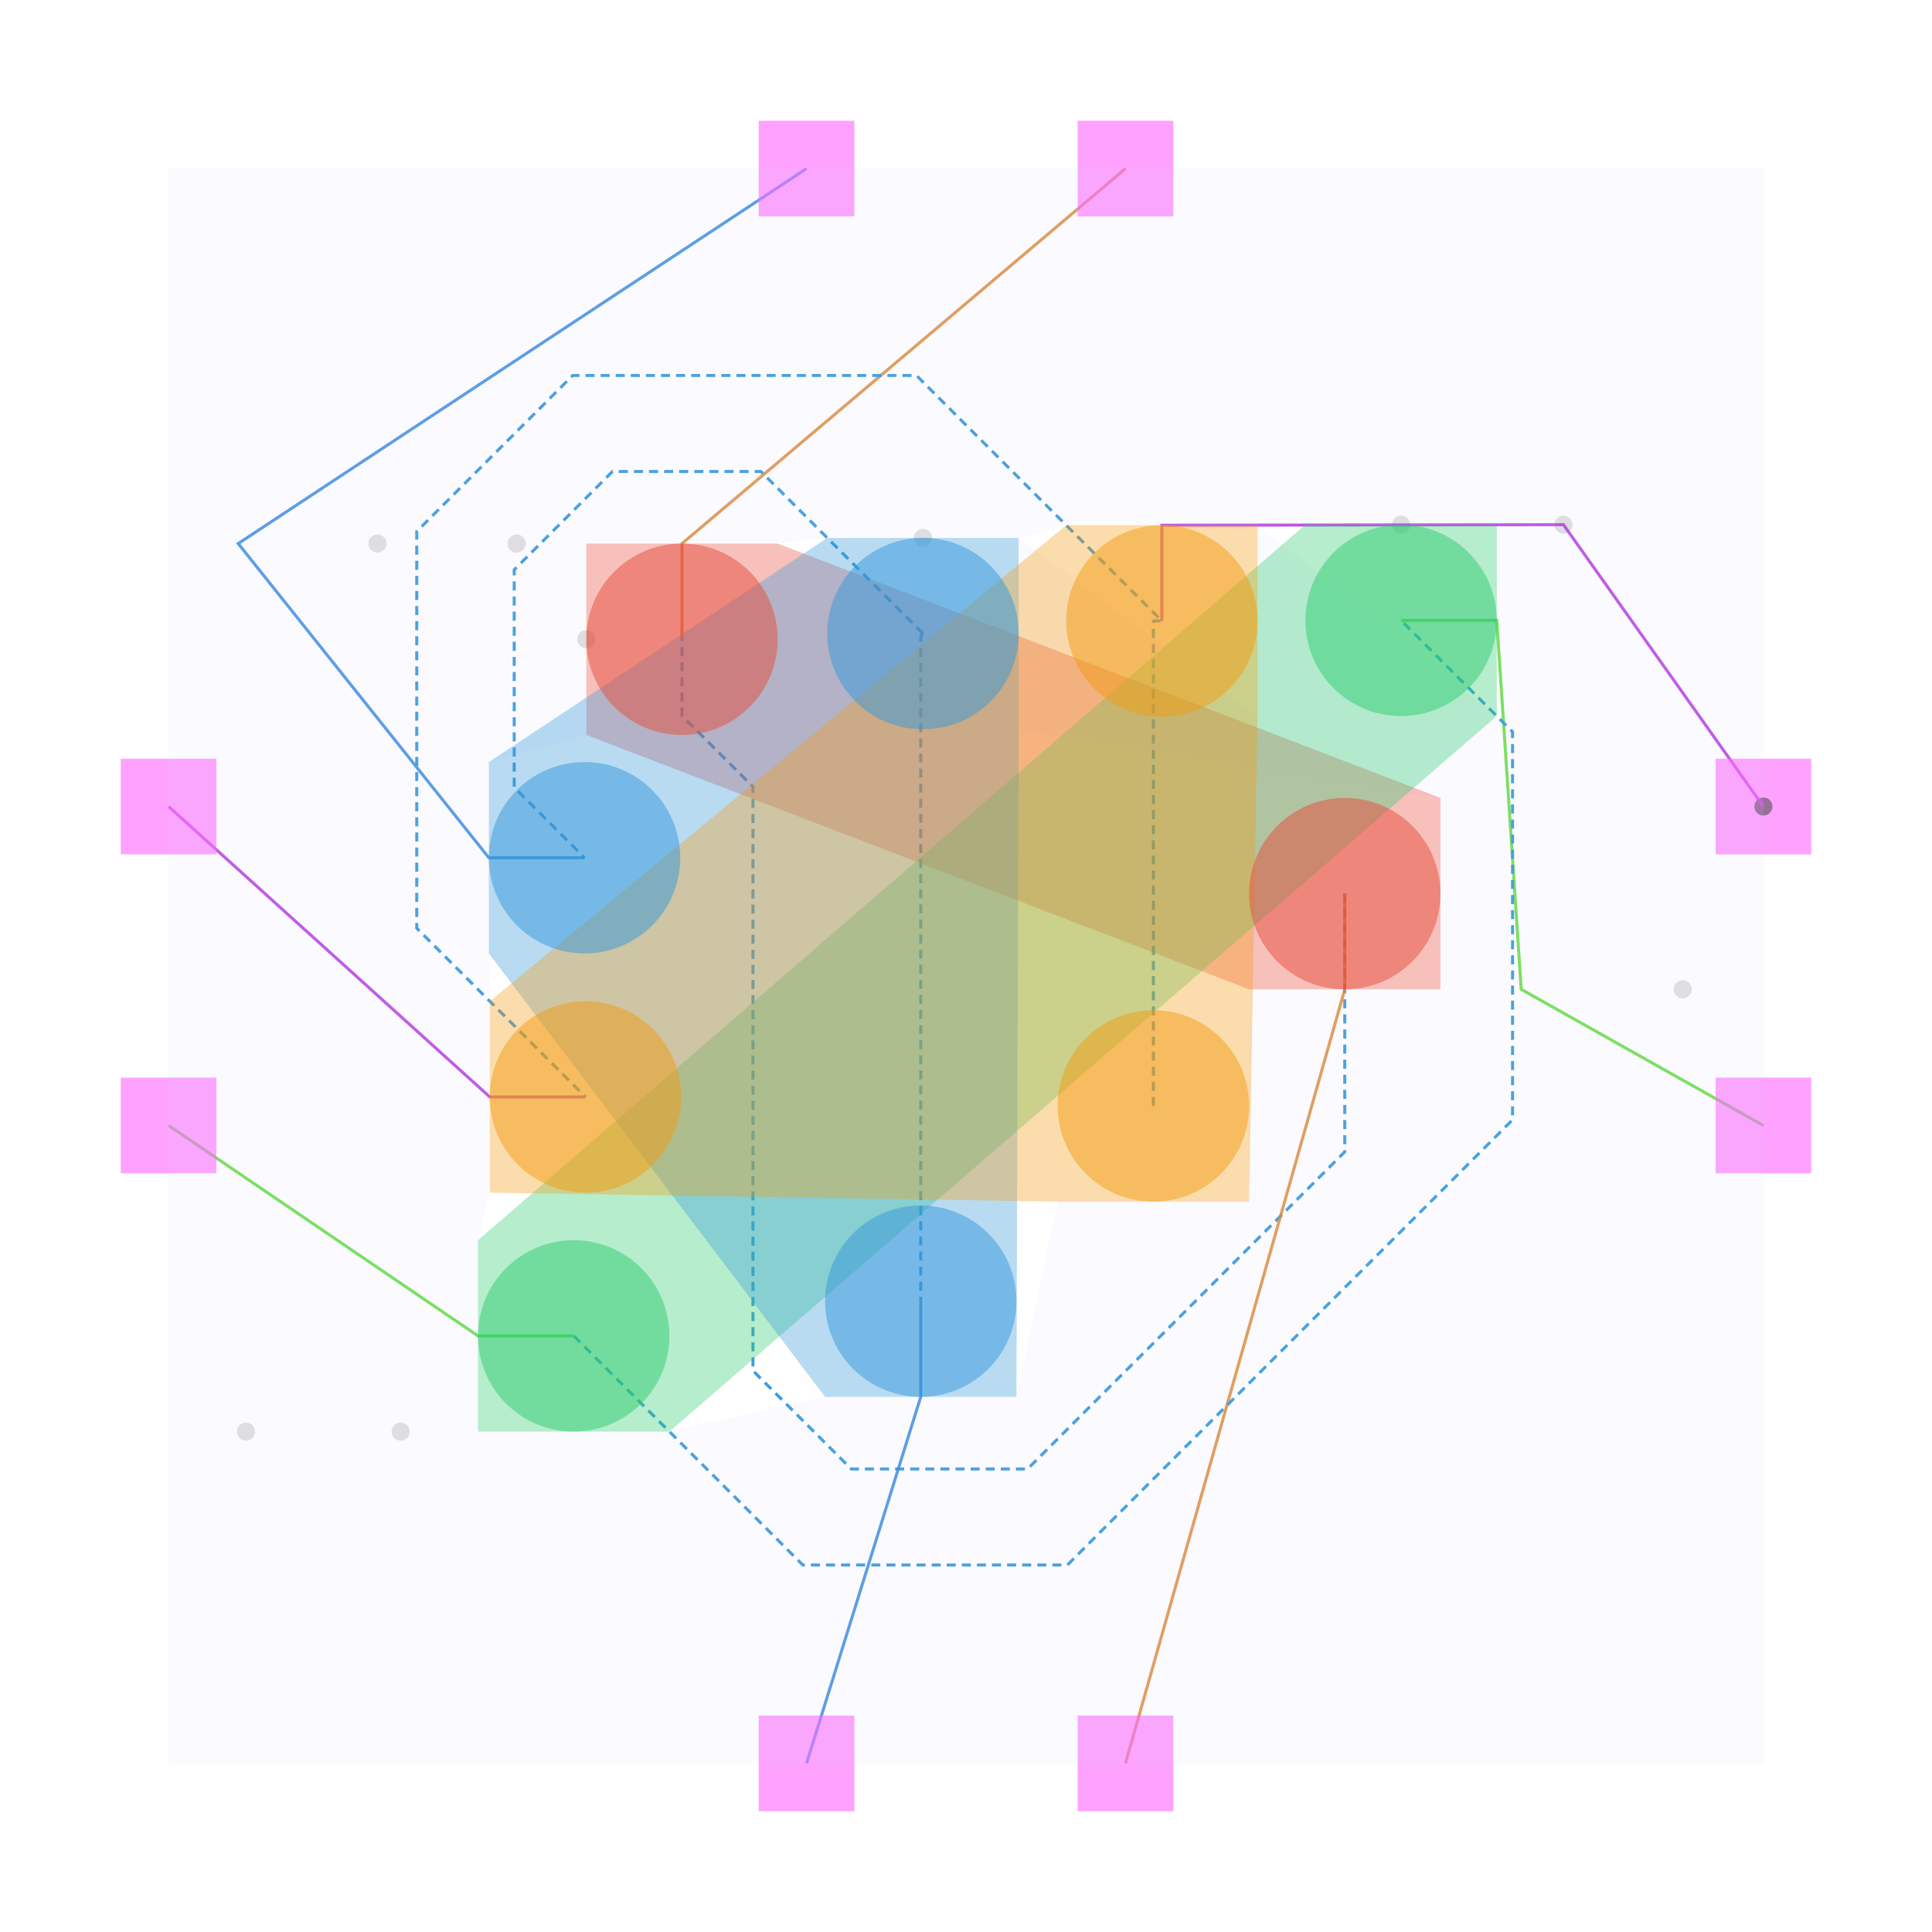
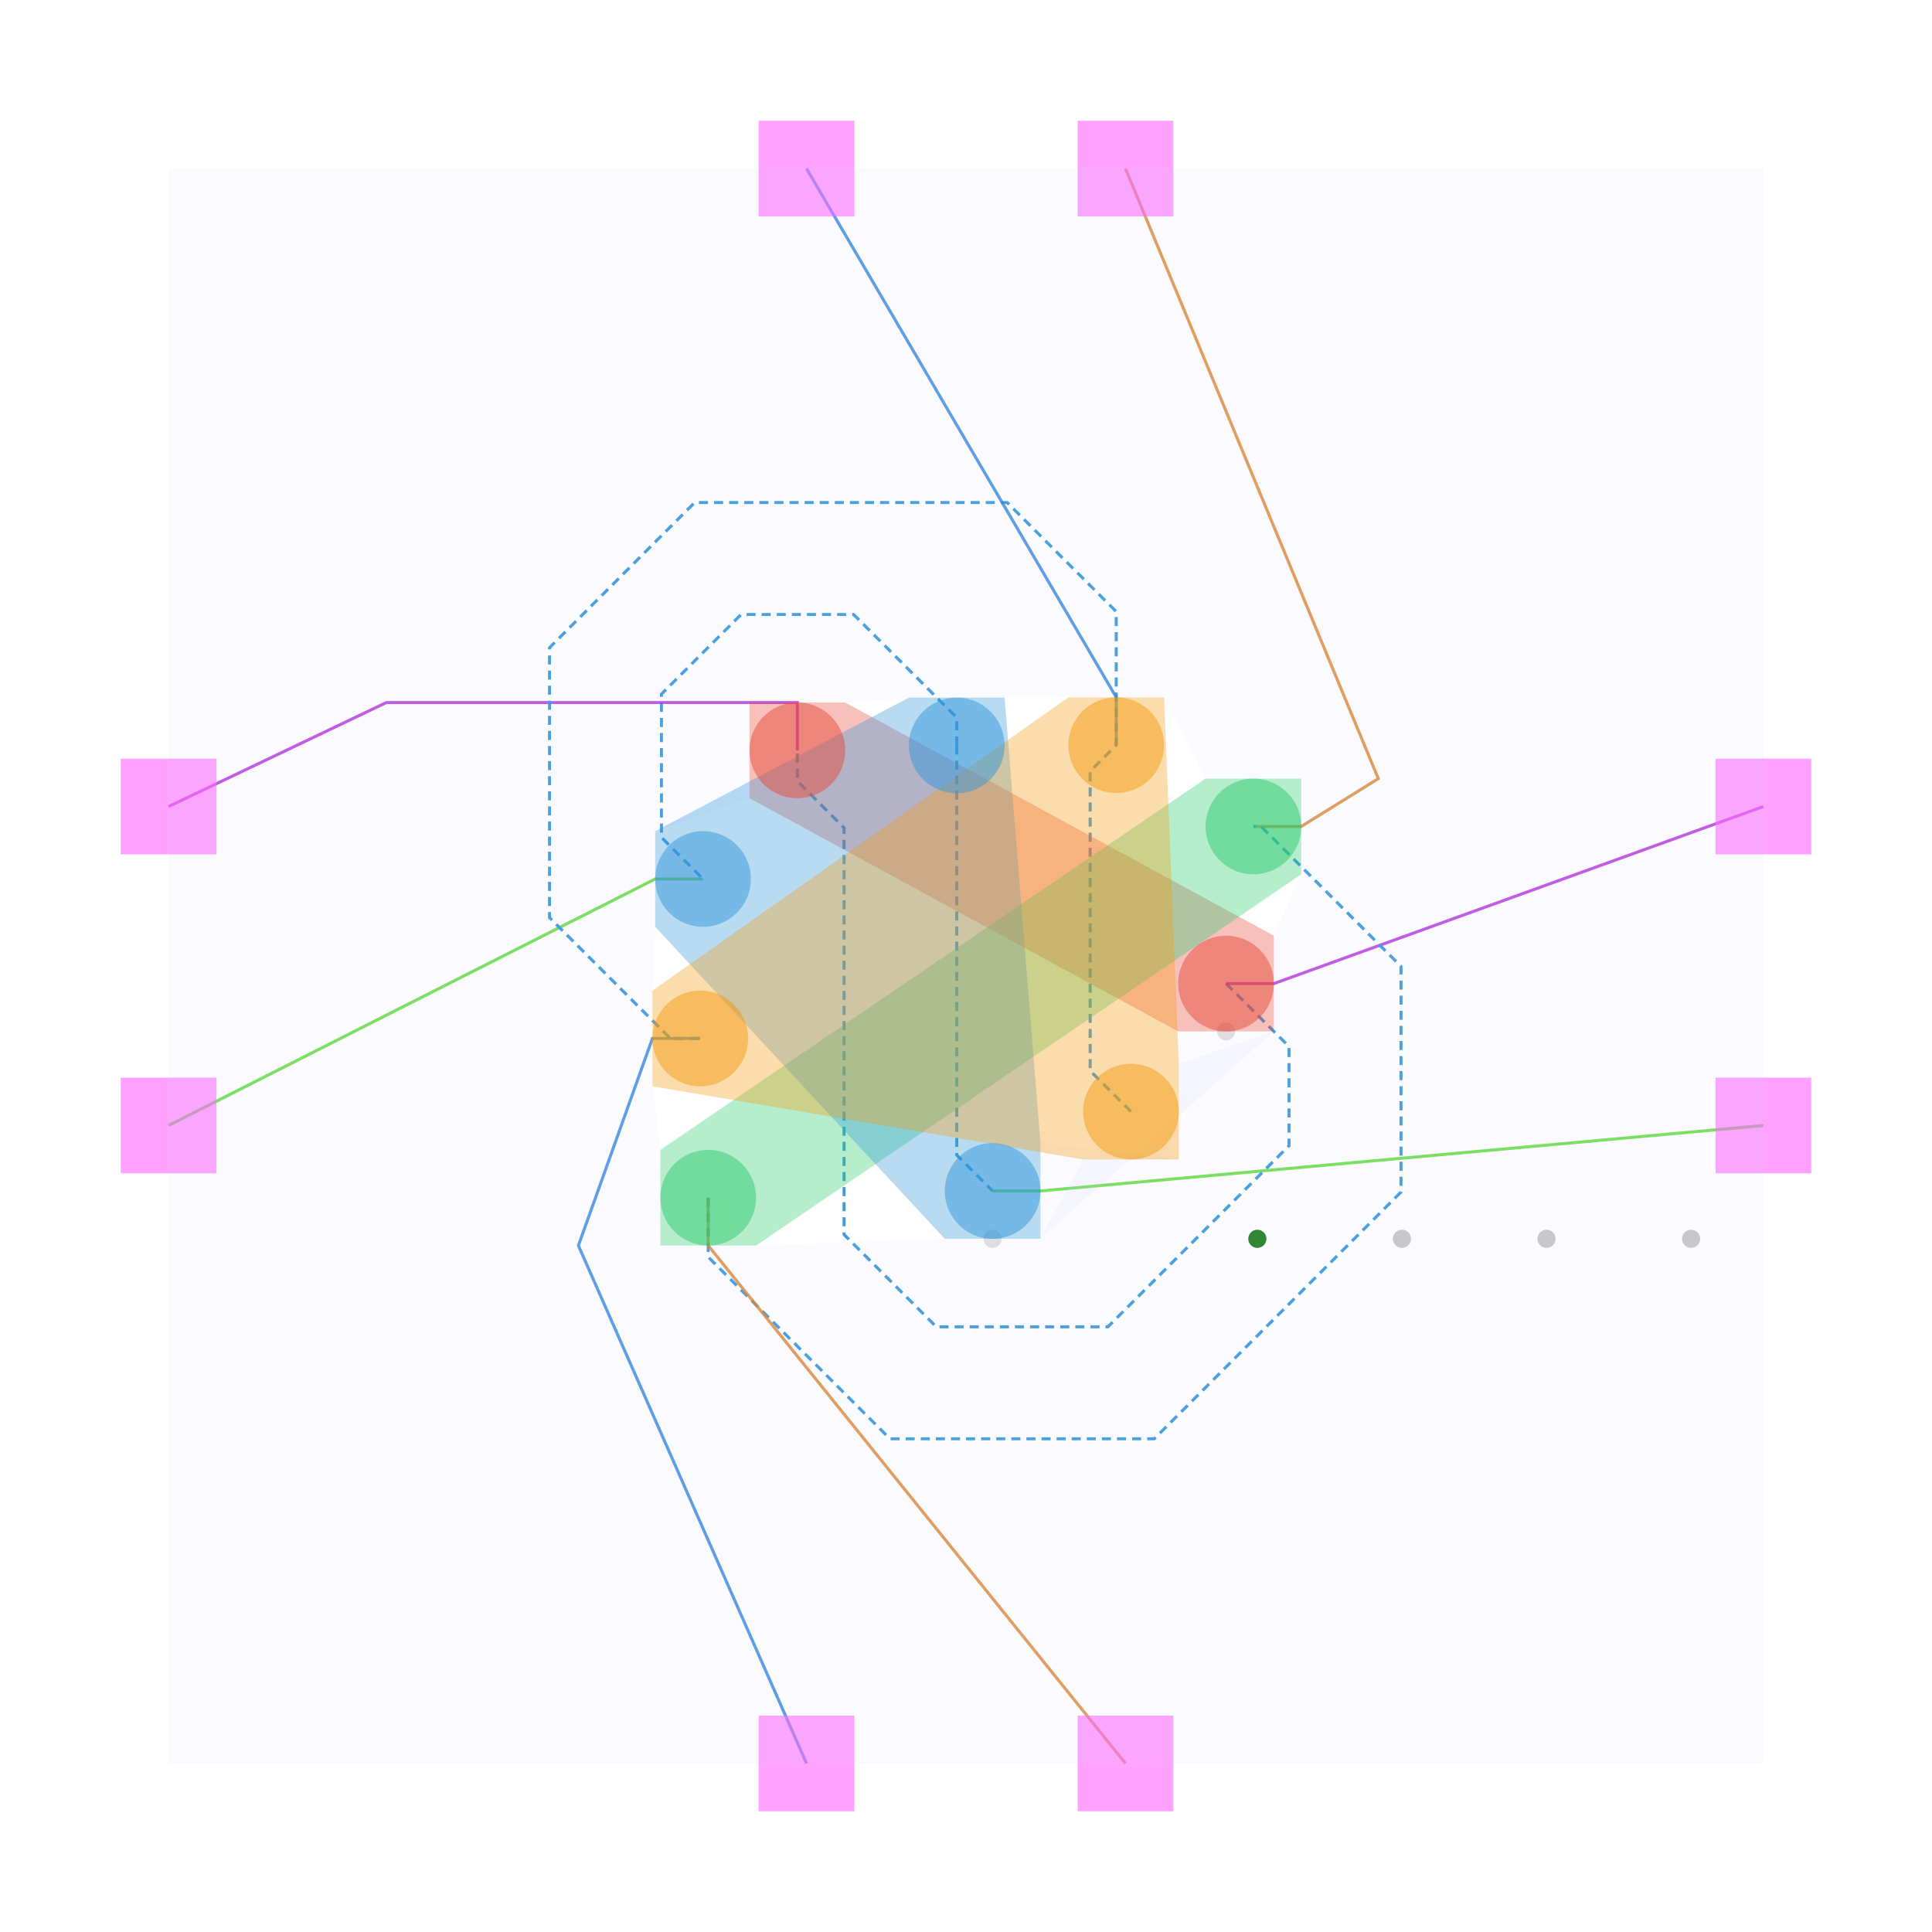
<svg xmlns="http://www.w3.org/2000/svg" width="640" height="640" viewBox="0 0 640 640">
  <rect width="100%" height="100%" fill="white" />
  <g>
-     <circle data-type="point" data-label="conn:LR:end-port g: 5.45 h: 0.00 f: 5.45" data-x="2.5" data-y="0.4999999999999999" cx="584.151" cy="267.17" r="3" fill="green" />
+     <circle data-type="point" data-label="via:B-R_1 g: 1.49 h: 2.00 f: 2.60" data-x="0.9133954" data-y="-0.855274" cx="416.51" cy="410.369" r="3" fill="green" />
  </g>
  <g>
-     <circle data-type="point" data-label="via:net4-T g: 4.51 h: 2.00 f: 5.61" data-x="-0.13489400000000001" data-y="1.342149" cx="305.747" cy="178.188" r="3" fill="rgba(128, 128, 128, 0.25)" />
+     <circle data-type="point" data-label="via:B-R_2 g: 1.49 h: 2.00 f: 2.60" data-x="1.366711" data-y="-0.855274" cx="464.407" cy="410.369" r="3" fill="rgba(128, 128, 128, 0.25)" />
  </g>
  <g>
-     <circle data-type="point" data-label="via:T-L_1 g: 4.73 h: 2.00 f: 5.84" data-x="-1.845231" data-y="1.324371" cx="125.032" cy="180.066" r="3" fill="rgba(128, 128, 128, 0.25)" />
+     <circle data-type="point" data-label="via:B-R_3 g: 1.49 h: 2.00 f: 2.60" data-x="1.8200265999999998" data-y="-0.855274" cx="512.305" cy="410.369" r="3" fill="rgba(128, 128, 128, 0.25)" />
  </g>
  <g>
-     <circle data-type="point" data-label="via:T-L_2 g: 4.77 h: 2.00 f: 5.87" data-x="-1.4087183333333333" data-y="1.324371" cx="171.154" cy="180.066" r="3" fill="rgba(128, 128, 128, 0.25)" />
+     <circle data-type="point" data-label="via:B-R_4 g: 1.49 h: 2.00 f: 2.60" data-x="2.2733422" data-y="-0.855274" cx="560.202" cy="410.369" r="3" fill="rgba(128, 128, 128, 0.25)" />
  </g>
  <g>
-     <circle data-type="point" data-label="via:net3-T g: 4.82 h: 2.00 f: 5.92" data-x="1.364053" data-y="1.383575" cx="464.126" cy="173.811" r="3" fill="rgba(128, 128, 128, 0.25)" />
+     <circle data-type="point" data-label="via:B-R_1 g: 1.56 h: 2.00 f: 2.66" data-x="0.9133954" data-y="-0.855274" cx="416.51" cy="410.369" r="3" fill="rgba(128, 128, 128, 0.25)" />
  </g>
  <g>
-     <circle data-type="point" data-label="via:net1-L g: 5.08 h: 2.00 f: 6.18" data-x="-1.190462" data-y="1.024371" cx="194.215" cy="211.765" r="3" fill="rgba(128, 128, 128, 0.25)" />
+     <circle data-type="point" data-label="via:B-R_2 g: 1.56 h: 2.00 f: 2.66" data-x="1.366711" data-y="-0.855274" cx="464.407" cy="410.369" r="3" fill="rgba(128, 128, 128, 0.25)" />
  </g>
  <g>
-     <circle data-type="point" data-label="via:B-L_1 g: 5.15 h: 2.00 f: 6.25" data-x="-1.772446" data-y="-1.459683" cx="132.723" cy="474.231" r="3" fill="rgba(128, 128, 128, 0.25)" />
+     <circle data-type="point" data-label="via:B-R_3 g: 1.56 h: 2.00 f: 2.66" data-x="1.8200265999999998" data-y="-0.855274" cx="512.305" cy="410.369" r="3" fill="rgba(128, 128, 128, 0.25)" />
  </g>
  <g>
-     <circle data-type="point" data-label="via:B-R_1 g: 6.43 h: 1.00 f: 6.98" data-x="2.2468735" data-y="-0.073099" cx="557.406" cy="327.724" r="3" fill="rgba(128, 128, 128, 0.25)" />
+     <circle data-type="point" data-label="via:B-R_4 g: 1.56 h: 2.00 f: 2.66" data-x="2.2733422" data-y="-0.855274" cx="560.202" cy="410.369" r="3" fill="rgba(128, 128, 128, 0.25)" />
  </g>
  <g>
-     <circle data-type="point" data-label="via:B-L_0 g: 6.12 h: 2.00 f: 7.22" data-x="-2.257482" data-y="-1.459683" cx="81.474" cy="474.231" r="3" fill="rgba(128, 128, 128, 0.25)" />
+     <circle data-type="point" data-label="via:net1-B g: 1.70 h: 2.00 f: 2.80" data-x="0.815244" data-y="-0.20508099999999999" cx="406.139" cy="341.669" r="3" fill="rgba(128, 128, 128, 0.25)" />
  </g>
  <g>
-     <circle data-type="point" data-label="via:T-R_0 g: 7.23 h: 1.00 f: 7.78" data-x="1.87303975" data-y="1.383575" cx="517.906" cy="173.811" r="3" fill="rgba(128, 128, 128, 0.25)" />
+     <circle data-type="point" data-label="via:net4-B g: 1.91 h: 2.00 f: 3.01" data-x="0.083422" data-y="-0.855274" cx="328.814" cy="410.369" r="3" fill="rgba(128, 128, 128, 0.25)" />
  </g>
  <g>
-     <polyline data-points="0.5,2.5 -0.890462,1.324371 -0.890462,1.024371" data-type="line" data-label="" points="372.83,55.849 225.913,180.066 225.913,211.765" fill="none" stroke="hsla(30, 70%, 50%, 0.8)" stroke-width="1px" />
+     <polyline data-points="2.5,-0.5 0.233422,-0.705274 0.083422,-0.705274" data-type="line" data-label="" points="584.151,372.83 344.663,394.52 328.814,394.52" fill="none" stroke="hsla(106, 70%, 50%, 0.8)" stroke-width="1px" />
  </g>
  <g>
-     <polyline data-points="1.187494,0.226901 1.187494,-0.582618 0.193216,-1.576896 -0.359806,-1.576896 -0.667929,-1.268773 -0.667929,0.561982 -0.890462,0.784515 -0.890462,1.024371" data-type="line" data-label="" points="445.471,296.026 445.471,381.56 340.415,486.615 281.983,486.615 249.426,454.059 249.426,260.621 225.913,237.108 225.913,211.765" fill="none" stroke="rgba(52, 152, 219, 0.95)" stroke-width="1px" stroke-dasharray="3 2" />
+     <polyline data-points="-0.029,0.691542 -0.029,-0.592852 0.083422,-0.705274" data-type="line" data-label="" points="316.936,246.931 316.936,382.641 328.814,394.52" fill="none" stroke="rgba(52, 152, 219, 0.95)" stroke-width="1px" stroke-dasharray="3 2" />
  </g>
  <g>
-     <polyline data-points="1.187494,0.226901 1.187494,-0.073099 0.5,-2.5" data-type="line" data-label="" points="445.471,296.026 445.471,327.724 372.83,584.151" fill="none" stroke="hsla(30, 70%, 50%, 0.8)" stroke-width="1px" />
+     <polyline data-points="-0.029,0.691542 -0.029,0.778747 -0.352308,1.102055 -0.705218,1.102055 -0.954763,0.85251 -0.954763,0.403183 -0.824388,0.272808" data-type="line" data-label="" points="316.936,246.931 316.936,237.717 282.775,203.556 245.486,203.556 219.119,229.923 219.119,277.4 232.895,291.175" fill="none" stroke="rgba(52, 152, 219, 0.95)" stroke-width="1px" stroke-dasharray="3 2" />
  </g>
  <g>
-     <polyline data-points="-0.5,-2.5 -0.14192900000000003,-1.350896 -0.141929,-1.050896" data-type="line" data-label="" points="267.17,584.151 305.004,462.736 305.004,431.038" fill="none" stroke="hsla(210, 70%, 50%, 0.8)" stroke-width="1px" />
+     <polyline data-points="-0.824388,0.272808 -0.974388,0.272808 -2.5,-0.4999999999999998" data-type="line" data-label="" points="232.895,291.175 217.046,291.175 55.849,372.83" fill="none" stroke="hsla(106, 70%, 50%, 0.8)" stroke-width="1px" />
  </g>
  <g>
-     <polyline data-points="-0.134894,1.042149 -0.141929,1.035114 -0.141929,-1.050896" data-type="line" data-label="" points="305.747,209.886 305.004,210.629 305.004,431.038" fill="none" stroke="rgba(52, 152, 219, 0.95)" stroke-width="1px" stroke-dasharray="3 2" />
+     <polyline data-points="-2.5,0.5 -1.817036125,0.826055 -0.528763,0.826055 -0.528763,0.676055" data-type="line" data-label="" points="55.849,267.17 128.011,232.719 264.131,232.719 264.131,248.568" fill="none" stroke="hsla(286, 70%, 50%, 0.8)" stroke-width="1px" />
  </g>
  <g>
-     <polyline data-points="-0.134894,1.042149 -0.643116,1.550371 -1.108339,1.550371 -1.416462,1.242248 -1.416462,0.559918 -1.195947,0.339403" data-type="line" data-label="" points="305.747,209.886 252.048,156.187 202.892,156.187 170.336,188.744 170.336,260.839 193.636,284.139" fill="none" stroke="rgba(52, 152, 219, 0.95)" stroke-width="1px" stroke-dasharray="3 2" />
+     <polyline data-points="0.815244,-0.055081 1.01282,-0.252657 1.01282,-0.563283 0.444829,-1.131274 -0.093033,-1.131274 -0.382222,-0.842085 -0.382222,0.433097 -0.528763,0.579638 -0.528763,0.676055" data-type="line" data-label="" points="406.139,325.82 427.015,346.696 427.015,379.517 367.001,439.531 310.17,439.531 279.614,408.975 279.614,274.239 264.131,258.755 264.131,248.568" fill="none" stroke="rgba(52, 152, 219, 0.95)" stroke-width="1px" stroke-dasharray="3 2" />
  </g>
  <g>
-     <polyline data-points="-1.195947,0.339403 -1.4959470000000001,0.339403 -2.281743666666667,1.324371 -0.5,2.5" data-type="line" data-label="" points="193.636,284.139 161.938,284.139 78.91,180.066 267.17,55.849" fill="none" stroke="hsla(210, 70%, 50%, 0.8)" stroke-width="1px" />
+     <polyline data-points="0.815244,-0.055081 0.965244,-0.05508099999999999 2.5,0.5" data-type="line" data-label="" points="406.139,325.82 421.988,325.82 584.151,267.17" fill="none" stroke="hsla(286, 70%, 50%, 0.8)" stroke-width="1px" />
  </g>
  <g>
-     <polyline data-points="2.5,-0.5 1.7406205000000001,-0.073099 1.664053,1.083575 1.364053,1.083575" data-type="line" data-label="" points="584.151,372.83 503.915,327.724 495.824,205.509 464.126,205.509" fill="none" stroke="hsla(106, 70%, 50%, 0.8)" stroke-width="1px" />
+     <polyline data-points="0.5,2.5 1.2926191666666667,0.587488 1.051143,0.437488 0.901143,0.437488" data-type="line" data-label="" points="372.83,55.849 456.579,257.926 431.064,273.775 415.215,273.775" fill="none" stroke="hsla(30, 70%, 50%, 0.8)" stroke-width="1px" />
  </g>
  <g>
-     <polyline data-points="-1.229928,-1.159683 -0.511715,-1.877896 0.317894,-1.877896 1.713494,-0.482296 1.713494,0.734134 1.364053,1.083575" data-type="line" data-label="" points="190.045,442.533 265.932,518.419 353.589,518.419 501.048,370.96 501.048,242.431 464.126,205.509" fill="none" stroke="rgba(52, 152, 219, 0.95)" stroke-width="1px" stroke-dasharray="3 2" />
+     <polyline data-points="-0.808222,-0.726499 -0.808222,-0.912474 -0.238422,-1.482274 0.590217,-1.482274 1.36382,-0.708672 1.36382,-0.001202 0.92513,0.437488 0.901143,0.437488" data-type="line" data-label="" points="234.603,396.762 234.603,416.412 294.808,476.618 382.363,476.618 464.102,394.879 464.102,320.127 417.75,273.775 415.215,273.775" fill="none" stroke="rgba(52, 152, 219, 0.95)" stroke-width="1px" stroke-dasharray="3 2" />
  </g>
  <g>
-     <polyline data-points="-1.229928,-1.159683 -1.529928,-1.159683 -2.5,-0.5" data-type="line" data-label="" points="190.045,442.533 158.347,442.533 55.849,372.83" fill="none" stroke="hsla(106, 70%, 50%, 0.8)" stroke-width="1px" />
+     <polyline data-points="-0.808222,-0.726499 -0.808222,-0.876499 0.5,-2.5" data-type="line" data-label="" points="234.603,396.762 234.603,412.611 372.83,584.151" fill="none" stroke="hsla(30, 70%, 50%, 0.8)" stroke-width="1px" />
  </g>
  <g>
-     <polyline data-points="-2.5,0.5 -1.492929,-0.410594 -1.192929,-0.410594" data-type="line" data-label="" points="55.849,267.17 162.257,363.384 193.955,363.384" fill="none" stroke="hsla(286, 70%, 50%, 0.8)" stroke-width="1px" />
+     <polyline data-points="-0.5,-2.5 -1.215185,-0.876499 -0.983162,-0.227118 -0.833162,-0.227118" data-type="line" data-label="" points="267.17,584.151 191.603,412.611 216.119,343.997 231.968,343.997" fill="none" stroke="hsla(210, 70%, 50%, 0.8)" stroke-width="1px" />
  </g>
  <g>
-     <polyline data-points="0.587494,-0.438741 0.587494,1.080547 0.588906,1.081959 0.614052,1.081959 -0.15536,1.851371 -1.233017,1.851371 -1.721947,1.362441 -1.721947,0.118424 -1.192929,-0.410594" data-type="line" data-label="" points="382.075,366.358 382.075,205.829 382.224,205.68 384.881,205.68 303.585,124.383 189.719,124.383 138.058,176.044 138.058,307.487 193.955,363.384" fill="none" stroke="rgba(52, 152, 219, 0.95)" stroke-width="1px" stroke-dasharray="3 2" />
+     <polyline data-points="0.517145,-0.456503 0.389244,-0.328602 0.389244,0.610646 0.471002,0.692404 0.471002,1.111132 0.129079,1.453055 -0.850606,1.453055 -1.305763,0.997899 -1.305763,0.151728 -0.926917,-0.227118 -0.833162,-0.227118" data-type="line" data-label="" points="374.642,368.234 361.128,354.72 361.128,255.479 369.766,246.84 369.766,202.597 333.639,166.47 230.125,166.47 182.033,214.562 182.033,303.968 222.062,343.997 231.968,343.997" fill="none" stroke="rgba(52, 152, 219, 0.95)" stroke-width="1px" stroke-dasharray="3 2" />
  </g>
  <g>
-     <polyline data-points="0.614052,1.081959 0.614052,1.381959 1.87303975,1.383575 2.5,0.4999999999999999" data-type="line" data-label="" points="384.881,205.68 384.881,173.982 517.906,173.811 584.151,267.17" fill="none" stroke="hsla(286, 70%, 50%, 0.8)" stroke-width="1px" />
+     <polyline data-points="0.471002,0.692404 0.471002,0.842404 -0.5,2.5" data-type="line" data-label="" points="369.766,246.84 369.766,230.991 267.17,55.849" fill="none" stroke="hsla(210, 70%, 50%, 0.8)" stroke-width="1px" />
  </g>
  <g>
    <rect data-type="rect" data-label="" data-x="-2.5" data-y="0.5" x="40" y="251.321" width="31.698" height="31.698" fill="rgba(255, 100, 255, 0.6)" stroke="black" stroke-width="0.009" />
  </g>
  <g>
    <rect data-type="rect" data-label="" data-x="2.5" data-y="0.5" x="568.302" y="251.321" width="31.698" height="31.698" fill="rgba(255, 100, 255, 0.6)" stroke="black" stroke-width="0.009" />
  </g>
  <g>
    <rect data-type="rect" data-label="" data-x="2.5" data-y="-0.5" x="568.302" y="356.981" width="31.698" height="31.698" fill="rgba(255, 100, 255, 0.6)" stroke="black" stroke-width="0.009" />
  </g>
  <g>
    <rect data-type="rect" data-label="" data-x="-2.5" data-y="-0.5" x="40" y="356.981" width="31.698" height="31.698" fill="rgba(255, 100, 255, 0.6)" stroke="black" stroke-width="0.009" />
  </g>
  <g>
    <rect data-type="rect" data-label="" data-x="0.5" data-y="2.5" x="356.981" y="40" width="31.698" height="31.698" fill="rgba(255, 100, 255, 0.6)" stroke="black" stroke-width="0.009" />
  </g>
  <g>
    <rect data-type="rect" data-label="" data-x="0.5" data-y="-2.5" x="356.981" y="568.302" width="31.698" height="31.698" fill="rgba(255, 100, 255, 0.6)" stroke="black" stroke-width="0.009" />
  </g>
  <g>
    <rect data-type="rect" data-label="" data-x="-0.5" data-y="-2.5" x="251.321" y="568.302" width="31.698" height="31.698" fill="rgba(255, 100, 255, 0.6)" stroke="black" stroke-width="0.009" />
  </g>
  <g>
    <rect data-type="rect" data-label="" data-x="-0.5" data-y="2.5" x="251.321" y="40" width="31.698" height="31.698" fill="rgba(255, 100, 255, 0.6)" stroke="black" stroke-width="0.009" />
  </g>
  <g>
-     <polygon data-type="polygon" data-label="" data-points="-2.5,2.5 2.5,2.5 2.5,1.383575 1.664053,1.383575 1.664053,1.383575 1.064053,1.383575 0.9140520000000001,1.381959 0.31405200000000005,1.381959 0.165106,1.342149 -0.434894,1.342149 -0.590462,1.324371 -1.190462,1.324371 -1.190462,1.324371 -2.5,1.324371" points="55.849,55.849 584.151,55.849 584.151,173.811 495.824,173.811 495.824,173.811 432.428,173.811 416.579,173.982 353.183,173.982 337.445,178.188 274.049,178.188 257.612,180.066 194.215,180.066 194.215,180.066 55.849,180.066" fill="rgba(200, 200, 255, 0.1)" stroke="black" stroke-width="0.009" />
+     <polygon data-type="polygon" data-label="" data-points="-2.5,2.5 2.5,2.5 2.5,0.587488 1.051143,0.587488 1.051143,0.587488 0.751143,0.587488 0.6210019999999999,0.842404 0.321002,0.842404 0.121,0.841542 -0.179,0.841542 -0.37876299999999996,0.826055 -0.678763,0.826055 -0.678763,0.826055 -2.5,0.826055" points="55.849,55.849 584.151,55.849 584.151,257.926 431.064,257.926 431.064,257.926 399.366,257.926 385.615,230.991 353.917,230.991 332.785,231.082 301.087,231.082 279.98,232.719 248.282,232.719 248.282,232.719 55.849,232.719" fill="rgba(200, 200, 255, 0.1)" stroke="black" stroke-width="0.009" />
  </g>
  <g>
-     <polygon data-type="polygon" data-label="" data-points="-2.5,-2.5 2.5,-2.5 2.5,-0.073099 1.487494,-0.073099 1.487494,-0.073099 0.887494,-0.073099 0.887494,-0.738741 0.28749399999999997,-0.738741 0.158071,-1.350896 -0.441929,-1.350896 -0.9299279999999999,-1.459683 -1.529928,-1.459683 -1.529928,-1.459683 -2.5,-1.459683" points="55.849,584.151 584.151,584.151 584.151,327.724 477.169,327.724 477.169,327.724 413.773,327.724 413.773,398.056 350.377,398.056 336.702,462.736 273.306,462.736 221.743,474.231 158.347,474.231 158.347,474.231 55.849,474.231" fill="rgba(200, 200, 255, 0.1)" stroke="black" stroke-width="0.009" />
+     <polygon data-type="polygon" data-label="" data-points="-2.5,-2.5 2.5,-2.5 2.5,-0.855274 0.233422,-0.855274 0.965244,-0.20508099999999999 0.665244,-0.20508099999999999 0.667145,-0.606503 0.36714499999999994,-0.606503 0.233422,-0.855274 -0.066578,-0.855274 -0.658222,-0.876499 -0.958222,-0.876499 -0.958222,-0.876499 -2.5,-0.876499" points="55.849,584.151 584.151,584.151 584.151,410.369 344.663,410.369 421.988,341.669 390.29,341.669 390.491,384.083 358.793,384.083 344.663,410.369 312.965,410.369 250.452,412.611 218.754,412.611 218.754,412.611 55.849,412.611" fill="rgba(200, 200, 255, 0.1)" stroke="black" stroke-width="0.009" />
  </g>
  <g>
-     <polygon data-type="polygon" data-label="" data-points="-2.5,-1.459683 -1.529928,-1.459683 -1.529928,-1.459683 -1.529928,-0.859683 -1.492929,-0.710594 -1.492929,-0.11059400000000003 -1.4959470000000001,0.03940300000000002 -1.4959470000000001,0.6394029999999999 -1.190462,0.7243709999999999 -1.190462,1.324371 -2.5,1.324371" points="55.849,474.231 158.347,474.231 158.347,474.231 158.347,410.834 162.257,395.082 162.257,331.685 161.938,315.837 161.938,252.44 194.215,243.463 194.215,180.066 55.849,180.066" fill="rgba(200, 200, 255, 0.1)" stroke="black" stroke-width="0.009" />
+     <polygon data-type="polygon" data-label="" data-points="-2.5,-0.876499 -0.958222,-0.876499 -0.958222,-0.876499 -0.958222,-0.576499 -0.983162,-0.37711799999999995 -0.983162,-0.07711799999999999 -0.974388,0.122808 -0.974388,0.42280799999999996 -0.678763,0.5260549999999999 -0.678763,0.826055 -2.5,0.826055" points="55.849,412.611 218.754,412.611 218.754,412.611 218.754,380.913 216.119,359.846 216.119,328.148 217.046,307.024 217.046,275.326 248.282,264.417 248.282,232.719 55.849,232.719" fill="rgba(200, 200, 255, 0.1)" stroke="black" stroke-width="0.009" />
  </g>
  <g>
-     <polygon data-type="polygon" data-label="" data-points="2.5,-0.073099 1.487494,-0.073099 1.487494,-0.073099 1.487494,0.526901 0.165106,0.742149 0.165106,1.342149 0.9140520000000001,0.7819589999999998 0.9140520000000001,1.381959 1.664053,0.7835749999999999 1.664053,1.383575 2.5,1.383575" points="584.151,327.724 477.169,327.724 477.169,327.724 477.169,264.327 337.445,241.584 337.445,178.188 416.579,237.378 416.579,173.982 495.824,237.207 495.824,173.811 584.151,173.811" fill="rgba(200, 200, 255, 0.1)" stroke="black" stroke-width="0.009" />
+     <polygon data-type="polygon" data-label="" data-points="2.5,-0.855274 0.233422,-0.855274 0.233422,-0.855274 0.233422,-0.5552739999999999 0.667145,-0.606503 0.667145,-0.30650299999999997 0.965244,-0.20508099999999999 0.965244,0.094919 1.051143,0.28748799999999997 1.051143,0.587488 2.5,0.587488" points="584.151,410.369 344.663,410.369 344.663,410.369 344.663,378.67 390.491,384.083 390.491,352.385 421.988,341.669 421.988,309.971 431.064,289.624 431.064,257.926 584.151,257.926" fill="rgba(200, 200, 255, 0.1)" stroke="black" stroke-width="0.009" />
  </g>
  <g>
-     <polygon data-type="polygon" data-label="" data-points="-1.190462,1.324371 -0.590462,1.324371 1.487494,0.526901 1.487494,-0.073099 1.487494,-0.073099 0.887494,-0.073099 -1.190462,0.7243709999999999 -1.190462,1.324371" points="194.215,180.066 257.612,180.066 477.169,264.327 477.169,327.724 477.169,327.724 413.773,327.724 194.215,243.463 194.215,180.066" fill="rgba(231, 76, 60, 0.35)" stroke="black" stroke-width="0.009" />
+     <polygon data-type="polygon" data-label="" data-points="-0.678763,0.826055 -0.37876299999999996,0.826055 0.965244,0.094919 0.965244,-0.20508099999999999 0.965244,-0.20508099999999999 0.665244,-0.20508099999999999 -0.678763,0.5260549999999999 -0.678763,0.826055" points="248.282,232.719 279.98,232.719 421.988,309.971 421.988,341.669 421.988,341.669 390.29,341.669 248.282,264.417 248.282,232.719" fill="rgba(231, 76, 60, 0.35)" stroke="black" stroke-width="0.009" />
  </g>
  <g>
-     <polygon data-type="polygon" data-label="" data-points="1.064053,1.383575 1.664053,1.383575 1.664053,1.383575 1.664053,0.7835749999999999 -0.9299279999999999,-1.459683 -1.529928,-1.459683 -1.529928,-1.459683 -1.529928,-0.859683" points="432.428,173.811 495.824,173.811 495.824,173.811 495.824,237.207 221.743,474.231 158.347,474.231 158.347,474.231 158.347,410.834" fill="rgba(46, 204, 113, 0.35)" stroke="black" stroke-width="0.009" />
+     <polygon data-type="polygon" data-label="" data-points="0.751143,0.587488 1.051143,0.587488 1.051143,0.587488 1.051143,0.28748799999999997 -0.658222,-0.876499 -0.958222,-0.876499 -0.958222,-0.876499 -0.958222,-0.576499" points="399.366,257.926 431.064,257.926 431.064,257.926 431.064,289.624 250.452,412.611 218.754,412.611 218.754,412.611 218.754,380.913" fill="rgba(46, 204, 113, 0.35)" stroke="black" stroke-width="0.009" />
  </g>
  <g>
-     <polygon data-type="polygon" data-label="" data-points="-0.434894,1.342149 0.165106,1.342149 0.165106,1.342149 0.165106,0.742149 0.158071,-1.350896 -0.441929,-1.350896 -1.4959470000000001,0.03940300000000002 -1.4959470000000001,0.6394029999999999" points="274.049,178.188 337.445,178.188 337.445,178.188 337.445,241.584 336.702,462.736 273.306,462.736 161.938,315.837 161.938,252.44" fill="rgba(52, 152, 219, 0.35)" stroke="black" stroke-width="0.009" />
+     <polygon data-type="polygon" data-label="" data-points="-0.179,0.841542 0.121,0.841542 0.233422,-0.5552739999999999 0.233422,-0.855274 0.233422,-0.855274 -0.066578,-0.855274 -0.974388,0.122808 -0.974388,0.42280799999999996" points="301.087,231.082 332.785,231.082 344.663,378.67 344.663,410.369 344.663,410.369 312.965,410.369 217.046,307.024 217.046,275.326" fill="rgba(52, 152, 219, 0.35)" stroke="black" stroke-width="0.009" />
  </g>
  <g>
-     <polygon data-type="polygon" data-label="" data-points="0.31405200000000005,1.381959 0.9140520000000001,1.381959 0.9140520000000001,1.381959 0.9140520000000001,0.7819589999999998 0.887494,-0.738741 0.28749399999999997,-0.738741 -1.492929,-0.710594 -1.492929,-0.11059400000000003" points="353.183,173.982 416.579,173.982 416.579,173.982 416.579,237.378 413.773,398.056 350.377,398.056 162.257,395.082 162.257,331.685" fill="rgba(243, 156, 18, 0.35)" stroke="black" stroke-width="0.009" />
+     <polygon data-type="polygon" data-label="" data-points="0.321002,0.842404 0.6210019999999999,0.842404 0.667145,-0.30650299999999997 0.667145,-0.606503 0.667145,-0.606503 0.36714499999999994,-0.606503 -0.983162,-0.37711799999999995 -0.983162,-0.07711799999999999" points="353.917,230.991 385.615,230.991 390.491,352.385 390.491,384.083 390.491,384.083 358.793,384.083 216.119,359.846 216.119,328.148" fill="rgba(243, 156, 18, 0.35)" stroke="black" stroke-width="0.009" />
  </g>
-   <circle data-type="circle" data-label="" data-x="1.187494" data-y="0.226901" cx="445.471" cy="296.026" r="31.698" fill="rgba(231, 76, 60, 0.5)" stroke="black" stroke-width="0.009" />
-   <circle data-type="circle" data-label="" data-x="-0.890462" data-y="1.024371" cx="225.913" cy="211.765" r="31.698" fill="rgba(231, 76, 60, 0.5)" stroke="black" stroke-width="0.009" />
-   <circle data-type="circle" data-label="" data-x="-1.229928" data-y="-1.159683" cx="190.045" cy="442.533" r="31.698" fill="rgba(46, 204, 113, 0.5)" stroke="black" stroke-width="0.009" />
-   <circle data-type="circle" data-label="" data-x="1.364053" data-y="1.083575" cx="464.126" cy="205.509" r="31.698" fill="rgba(46, 204, 113, 0.5)" stroke="black" stroke-width="0.009" />
-   <circle data-type="circle" data-label="" data-x="-0.134894" data-y="1.042149" cx="305.747" cy="209.886" r="31.698" fill="rgba(52, 152, 219, 0.5)" stroke="black" stroke-width="0.009" />
-   <circle data-type="circle" data-label="" data-x="-1.195947" data-y="0.339403" cx="193.636" cy="284.139" r="31.698" fill="rgba(52, 152, 219, 0.5)" stroke="black" stroke-width="0.009" />
-   <circle data-type="circle" data-label="" data-x="-0.141929" data-y="-1.050896" cx="305.004" cy="431.038" r="31.698" fill="rgba(52, 152, 219, 0.5)" stroke="black" stroke-width="0.009" />
-   <circle data-type="circle" data-label="" data-x="0.587494" data-y="-0.438741" cx="382.075" cy="366.358" r="31.698" fill="rgba(243, 156, 18, 0.5)" stroke="black" stroke-width="0.009" />
-   <circle data-type="circle" data-label="" data-x="0.614052" data-y="1.081959" cx="384.881" cy="205.68" r="31.698" fill="rgba(243, 156, 18, 0.5)" stroke="black" stroke-width="0.009" />
-   <circle data-type="circle" data-label="" data-x="-1.192929" data-y="-0.410594" cx="193.955" cy="363.384" r="31.698" fill="rgba(243, 156, 18, 0.5)" stroke="black" stroke-width="0.009" />
+   <circle data-type="circle" data-label="" data-x="0.815244" data-y="-0.055081" cx="406.139" cy="325.82" r="15.849" fill="rgba(231, 76, 60, 0.5)" stroke="black" stroke-width="0.009" />
+   <circle data-type="circle" data-label="" data-x="-0.528763" data-y="0.676055" cx="264.131" cy="248.568" r="15.849" fill="rgba(231, 76, 60, 0.5)" stroke="black" stroke-width="0.009" />
+   <circle data-type="circle" data-label="" data-x="-0.808222" data-y="-0.726499" cx="234.603" cy="396.762" r="15.849" fill="rgba(46, 204, 113, 0.5)" stroke="black" stroke-width="0.009" />
+   <circle data-type="circle" data-label="" data-x="0.901143" data-y="0.437488" cx="415.215" cy="273.775" r="15.849" fill="rgba(46, 204, 113, 0.5)" stroke="black" stroke-width="0.009" />
+   <circle data-type="circle" data-label="" data-x="-0.029" data-y="0.691542" cx="316.936" cy="246.931" r="15.849" fill="rgba(52, 152, 219, 0.5)" stroke="black" stroke-width="0.009" />
+   <circle data-type="circle" data-label="" data-x="-0.824388" data-y="0.272808" cx="232.895" cy="291.175" r="15.849" fill="rgba(52, 152, 219, 0.5)" stroke="black" stroke-width="0.009" />
+   <circle data-type="circle" data-label="" data-x="0.083422" data-y="-0.705274" cx="328.814" cy="394.52" r="15.849" fill="rgba(52, 152, 219, 0.5)" stroke="black" stroke-width="0.009" />
+   <circle data-type="circle" data-label="" data-x="0.517145" data-y="-0.456503" cx="374.642" cy="368.234" r="15.849" fill="rgba(243, 156, 18, 0.5)" stroke="black" stroke-width="0.009" />
+   <circle data-type="circle" data-label="" data-x="0.471002" data-y="0.692404" cx="369.766" cy="246.84" r="15.849" fill="rgba(243, 156, 18, 0.5)" stroke="black" stroke-width="0.009" />
+   <circle data-type="circle" data-label="" data-x="-0.833162" data-y="-0.227118" cx="231.968" cy="343.997" r="15.849" fill="rgba(243, 156, 18, 0.5)" stroke="black" stroke-width="0.009" />
  <g id="crosshair" style="display: none">
    <line id="crosshair-h" y1="0" y2="640" stroke="#666" stroke-width="0.5" />
    <line id="crosshair-v" x1="0" x2="640" stroke="#666" stroke-width="0.5" />
    <text id="coordinates" font-family="monospace" font-size="12" fill="#666" />
  </g>
</svg>
